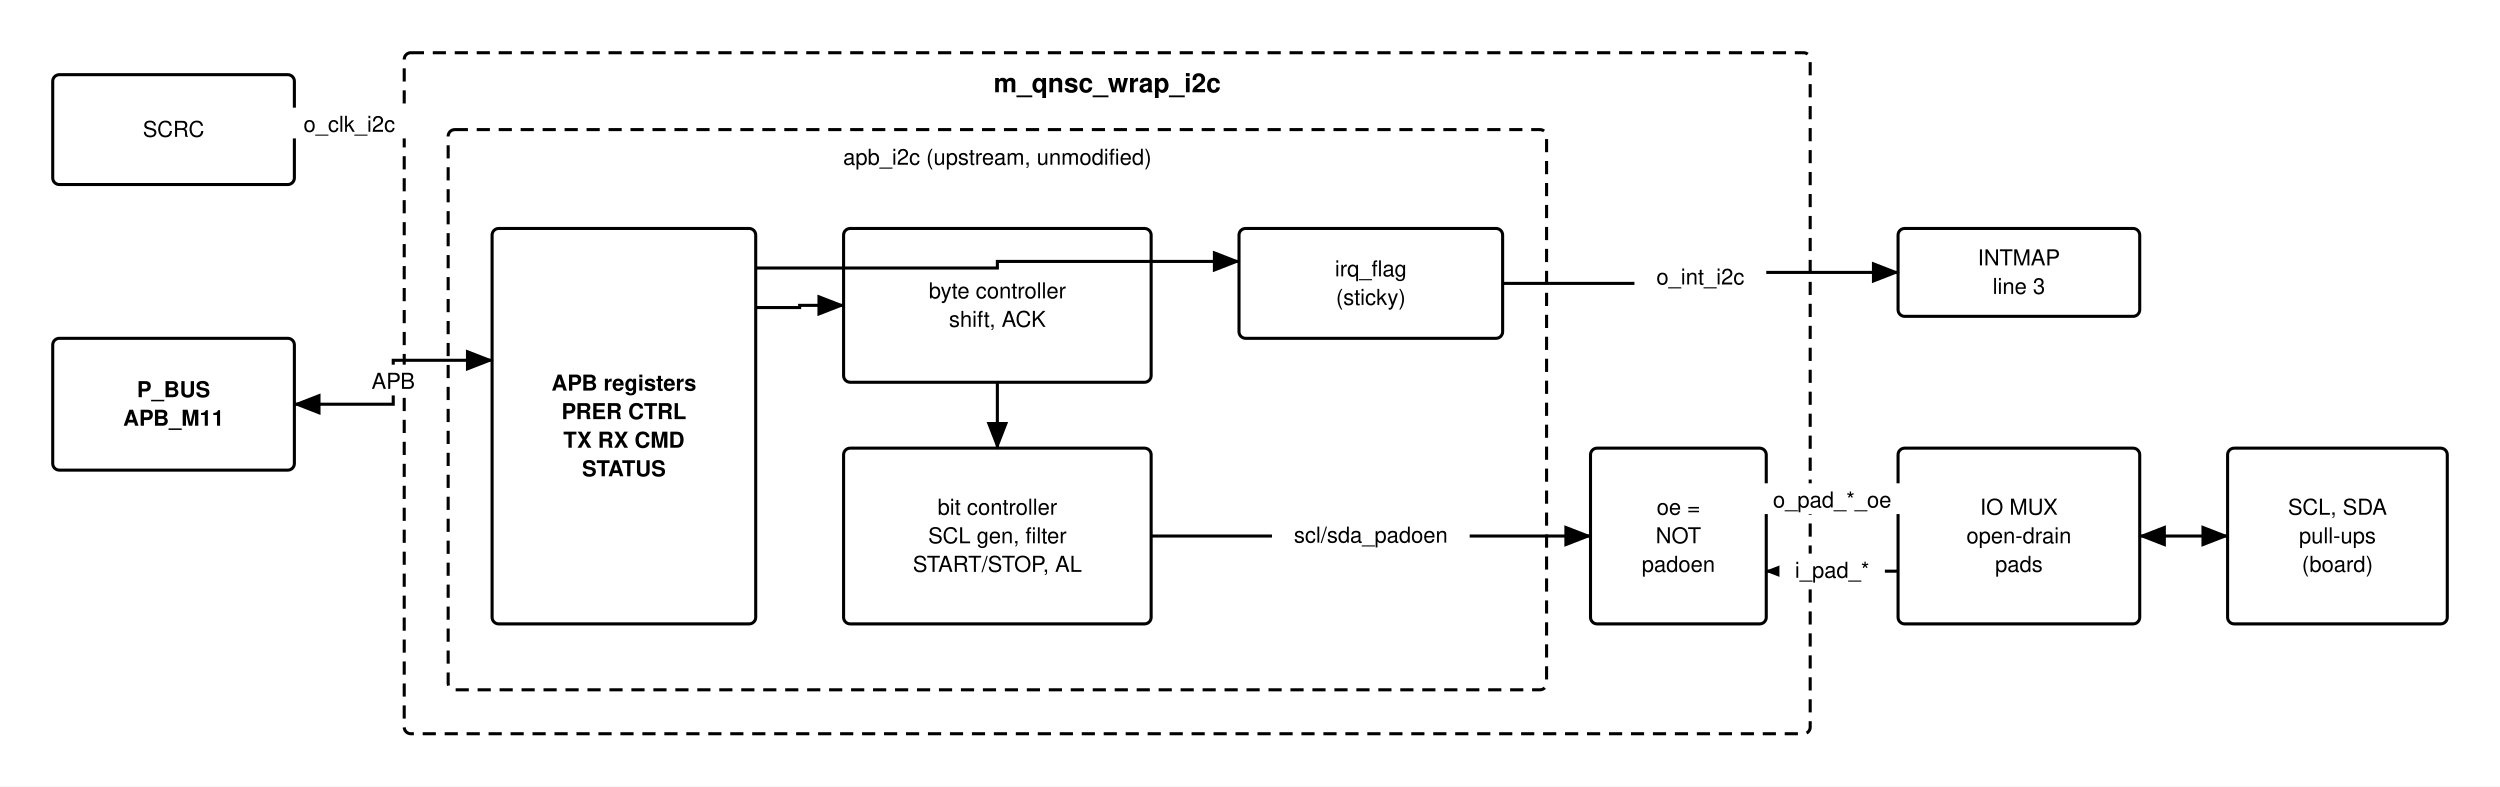
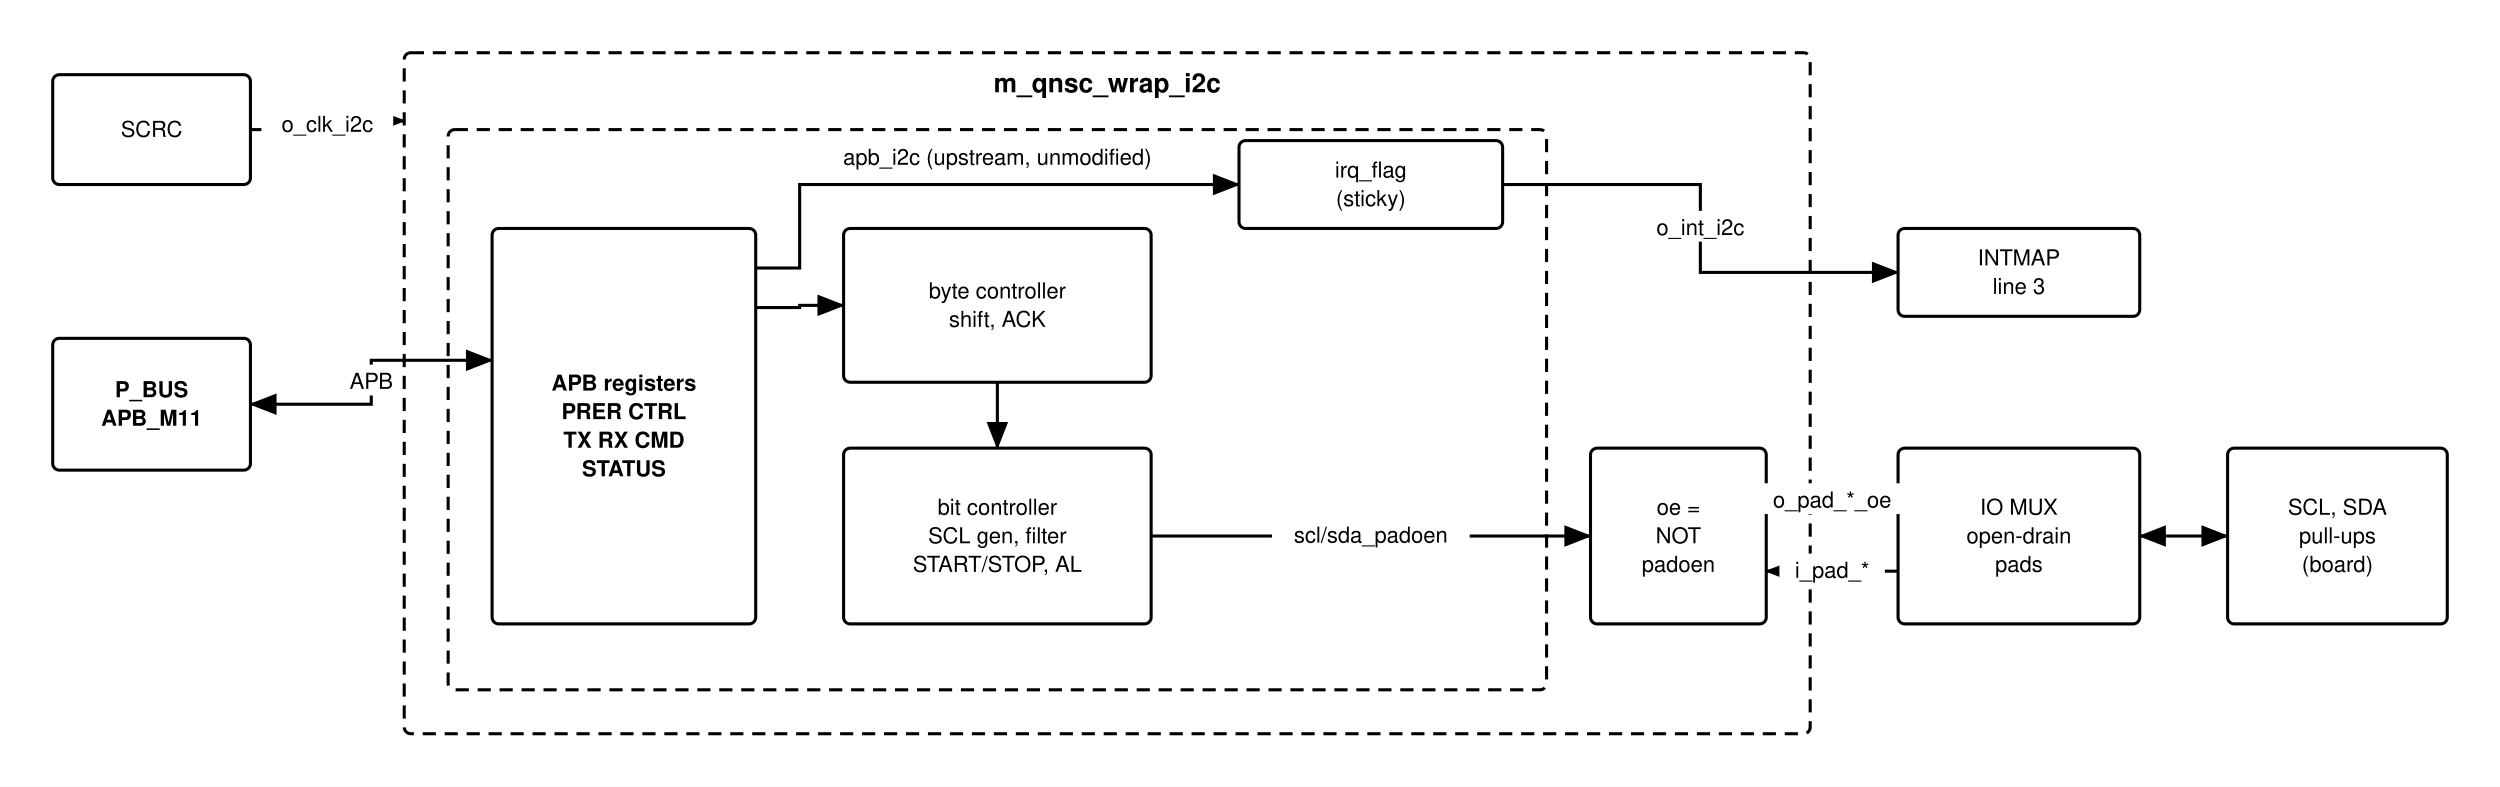
<svg xmlns="http://www.w3.org/2000/svg" width="1138" height="358" viewBox="-14 -4 1138 358" font-family="Helvetica,Arial,sans-serif">
  <defs>
    <marker id="ah" markerWidth="9" markerHeight="7" refX="8.5" refY="3.5" orient="auto">
      <polygon points="0 0, 9 3.5, 0 7" fill="#000000" />
    </marker>
    <marker id="ahs" markerWidth="9" markerHeight="7" refX="0.5" refY="3.5" orient="auto">
      <polygon points="9 0, 0 3.5, 9 7" fill="#000000" />
    </marker>
  </defs>
  <rect x="-14" y="-4" width="1138" height="358" fill="#ffffff" />
-   <rect x="10" y="150" width="110" height="60" rx="3" fill="#ffffff" stroke="#000000" stroke-width="1.4" />
-   <rect x="10" y="30" width="110" height="50" rx="3" fill="#ffffff" stroke="#000000" stroke-width="1.4" />
+   <rect x="10" y="150" width="90" height="60" rx="3" fill="#ffffff" stroke="#000000" stroke-width="1.4" />
+   <rect x="10" y="30" width="90" height="50" rx="3" fill="#ffffff" stroke="#000000" stroke-width="1.4" />
  <rect x="170" y="20" width="640" height="310" rx="3" fill="none" stroke="#000000" stroke-width="1.4" stroke-dasharray="6 4" />
  <rect x="190" y="55" width="500" height="255" rx="3" fill="none" stroke="#000000" stroke-width="1.4" stroke-dasharray="6 4" />
  <rect x="210" y="100" width="120" height="180" rx="3" fill="#ffffff" stroke="#000000" stroke-width="1.4" />
  <rect x="370" y="100" width="140" height="70" rx="3" fill="#ffffff" stroke="#000000" stroke-width="1.4" />
  <rect x="370" y="200" width="140" height="80" rx="3" fill="#ffffff" stroke="#000000" stroke-width="1.4" />
-   <rect x="550" y="100" width="120" height="50" rx="3" fill="#ffffff" stroke="#000000" stroke-width="1.4" />
+   <rect x="550" y="60" width="120" height="40" rx="3" fill="#ffffff" stroke="#000000" stroke-width="1.4" />
  <rect x="710" y="200" width="80" height="80" rx="3" fill="#ffffff" stroke="#000000" stroke-width="1.4" />
  <rect x="850" y="200" width="110" height="80" rx="3" fill="#ffffff" stroke="#000000" stroke-width="1.4" />
  <rect x="850" y="100" width="110" height="40" rx="3" fill="#ffffff" stroke="#000000" stroke-width="1.4" />
  <rect x="1000" y="200" width="100" height="80" rx="3" fill="#ffffff" stroke="#000000" stroke-width="1.4" />
-   <polyline points="120.0,180.0 165.0,180.0 165.0,160.0 210.0,160.0" fill="none" stroke="#000000" stroke-width="1.4" marker-end="url(#ah)" marker-start="url(#ahs)" />
-   <rect x="153.0" y="162.0" width="24.0" height="14" fill="#ffffff" />
-   <text x="165.0" y="173.0" font-size="10" fill="#000000" text-anchor="middle">APB</text>
-   <polyline points="120.0,55.0 145.0,55.0 145.0,51.0 170.0,51.0" fill="none" stroke="#000000" stroke-width="1.4" marker-end="url(#ah)" />
-   <rect x="115.0" y="45.0" width="60.0" height="14" fill="#ffffff" />
-   <text x="145.0" y="56.0" font-size="10" fill="#000000" text-anchor="middle">o_clk_i2c</text>
+   <polyline points="100.0,180.0 155.0,180.0 155.0,160.0 210.0,160.0" fill="none" stroke="#000000" stroke-width="1.4" marker-end="url(#ah)" marker-start="url(#ahs)" />
+   <rect x="143.0" y="162.0" width="24.0" height="14" fill="#ffffff" />
+   <text x="155.0" y="173.0" font-size="10" fill="#000000" text-anchor="middle">APB</text>
+   <polyline points="100.0,55.0 135.0,55.0 135.0,51.0 170.0,51.0" fill="none" stroke="#000000" stroke-width="1.4" marker-end="url(#ah)" />
+   <rect x="105.0" y="45.0" width="60.0" height="14" fill="#ffffff" />
+   <text x="135.0" y="56.0" font-size="10" fill="#000000" text-anchor="middle">o_clk_i2c</text>
  <polyline points="330.0,136.0 350.0,136.0 350.0,135.0 370.0,135.0" fill="none" stroke="#000000" stroke-width="1.4" marker-end="url(#ah)" />
  <polyline points="440.0,170.0 440.0,200.0" fill="none" stroke="#000000" stroke-width="1.4" marker-end="url(#ah)" />
-   <polyline points="330.0,118.0 440.0,118.0 440.0,115.0 550.0,115.0" fill="none" stroke="#000000" stroke-width="1.4" marker-end="url(#ah)" />
-   <polyline points="670.0,125.0 760.0,125.0 760.0,120.0 850.0,120.0" fill="none" stroke="#000000" stroke-width="1.4" marker-end="url(#ah)" />
-   <rect x="730.0" y="114.5" width="60.0" height="14" fill="#ffffff" />
-   <text x="760.0" y="125.5" font-size="10" fill="#000000" text-anchor="middle">o_int_i2c</text>
+   <polyline points="330.0,118.0 350.0,118.0 350.0,80.0 550.0,80.0" fill="none" stroke="#000000" stroke-width="1.4" marker-end="url(#ah)" />
+   <polyline points="670.0,80.0 760.0,80.0 760.0,120.0 850.0,120.0" fill="none" stroke="#000000" stroke-width="1.4" marker-end="url(#ah)" />
+   <rect x="730.0" y="92.0" width="60.0" height="14" fill="#ffffff" />
+   <text x="760.0" y="103.0" font-size="10" fill="#000000" text-anchor="middle">o_int_i2c</text>
  <polyline points="510.0,240.0 710.0,240.0" fill="none" stroke="#000000" stroke-width="1.4" marker-end="url(#ah)" />
  <rect x="565.0" y="232.0" width="90.0" height="14" fill="#ffffff" />
  <text x="610.0" y="243.0" font-size="10" fill="#000000" text-anchor="middle">scl/sda_padoen</text>
  <polyline points="790.0,224.0 850.0,224.0" fill="none" stroke="#000000" stroke-width="1.4" marker-end="url(#ah)" />
  <rect x="787.0" y="216.0" width="66.0" height="14" fill="#ffffff" />
  <text x="820.0" y="227.0" font-size="10" fill="#000000" text-anchor="middle">o_pad_*_oe</text>
  <polyline points="850.0,256.0 790.0,256.0" fill="none" stroke="#000000" stroke-width="1.4" marker-end="url(#ah)" />
  <rect x="796.0" y="248.0" width="48.0" height="14" fill="#ffffff" />
  <text x="820.0" y="259.0" font-size="10" fill="#000000" text-anchor="middle">i_pad_*</text>
  <polyline points="960.0,240.0 1000.0,240.0" fill="none" stroke="#000000" stroke-width="1.4" marker-end="url(#ah)" marker-start="url(#ahs)" />
-   <text x="65.0" y="176.8" font-size="10" text-anchor="middle" fill="#000000" font-weight="bold">P_BUS</text>
-   <text x="65.0" y="189.8" font-size="10" text-anchor="middle" fill="#000000" font-weight="bold">APB_M11</text>
-   <text x="65.0" y="58.3" font-size="10" text-anchor="middle" fill="#000000">SCRC</text>
+   <text x="55.0" y="176.8" font-size="10" text-anchor="middle" fill="#000000" font-weight="bold">P_BUS</text>
+   <text x="55.0" y="189.8" font-size="10" text-anchor="middle" fill="#000000" font-weight="bold">APB_M11</text>
+   <text x="55.0" y="58.3" font-size="10" text-anchor="middle" fill="#000000">SCRC</text>
  <text x="490.0" y="38.0" font-size="12" text-anchor="middle" fill="#000000" font-weight="bold">m_qnsc_wrap_i2c</text>
  <text x="440.0" y="71.0" font-size="10" text-anchor="middle" fill="#000000">apb_i2c  (upstream, unmodified)</text>
  <text x="270.0" y="173.8" font-size="10" text-anchor="middle" fill="#000000" font-weight="bold">APB registers</text>
  <text x="270.0" y="186.8" font-size="10" text-anchor="middle" fill="#000000" font-weight="bold">PRER CTRL</text>
  <text x="270.0" y="199.8" font-size="10" text-anchor="middle" fill="#000000" font-weight="bold">TX RX CMD</text>
  <text x="270.0" y="212.8" font-size="10" text-anchor="middle" fill="#000000" font-weight="bold">STATUS</text>
  <text x="440.0" y="131.8" font-size="10" text-anchor="middle" fill="#000000">byte controller</text>
  <text x="440.0" y="144.8" font-size="10" text-anchor="middle" fill="#000000">shift, ACK</text>
  <text x="440.0" y="230.3" font-size="10" text-anchor="middle" fill="#000000">bit controller</text>
  <text x="440.0" y="243.3" font-size="10" text-anchor="middle" fill="#000000">SCL gen, filter</text>
  <text x="440.0" y="256.3" font-size="10" text-anchor="middle" fill="#000000">START/STOP, AL</text>
-   <text x="610.0" y="121.8" font-size="10" text-anchor="middle" fill="#000000">irq_flag</text>
-   <text x="610.0" y="134.8" font-size="10" text-anchor="middle" fill="#000000">(sticky)</text>
+   <text x="610.0" y="76.8" font-size="10" text-anchor="middle" fill="#000000">irq_flag</text>
+   <text x="610.0" y="89.8" font-size="10" text-anchor="middle" fill="#000000">(sticky)</text>
  <text x="750.0" y="230.3" font-size="10" text-anchor="middle" fill="#000000">oe =</text>
  <text x="750.0" y="243.3" font-size="10" text-anchor="middle" fill="#000000">NOT</text>
  <text x="750.0" y="256.3" font-size="10" text-anchor="middle" fill="#000000">padoen</text>
  <text x="905.0" y="230.3" font-size="10" text-anchor="middle" fill="#000000">IO MUX</text>
  <text x="905.0" y="243.3" font-size="10" text-anchor="middle" fill="#000000">open-drain</text>
  <text x="905.0" y="256.3" font-size="10" text-anchor="middle" fill="#000000">pads</text>
  <text x="905.0" y="116.8" font-size="10" text-anchor="middle" fill="#000000">INTMAP</text>
  <text x="905.0" y="129.8" font-size="10" text-anchor="middle" fill="#000000">line 3</text>
  <text x="1050.0" y="230.3" font-size="10" text-anchor="middle" fill="#000000">SCL, SDA</text>
  <text x="1050.0" y="243.3" font-size="10" text-anchor="middle" fill="#000000">pull-ups</text>
  <text x="1050.0" y="256.3" font-size="10" text-anchor="middle" fill="#000000">(board)</text>
</svg>
